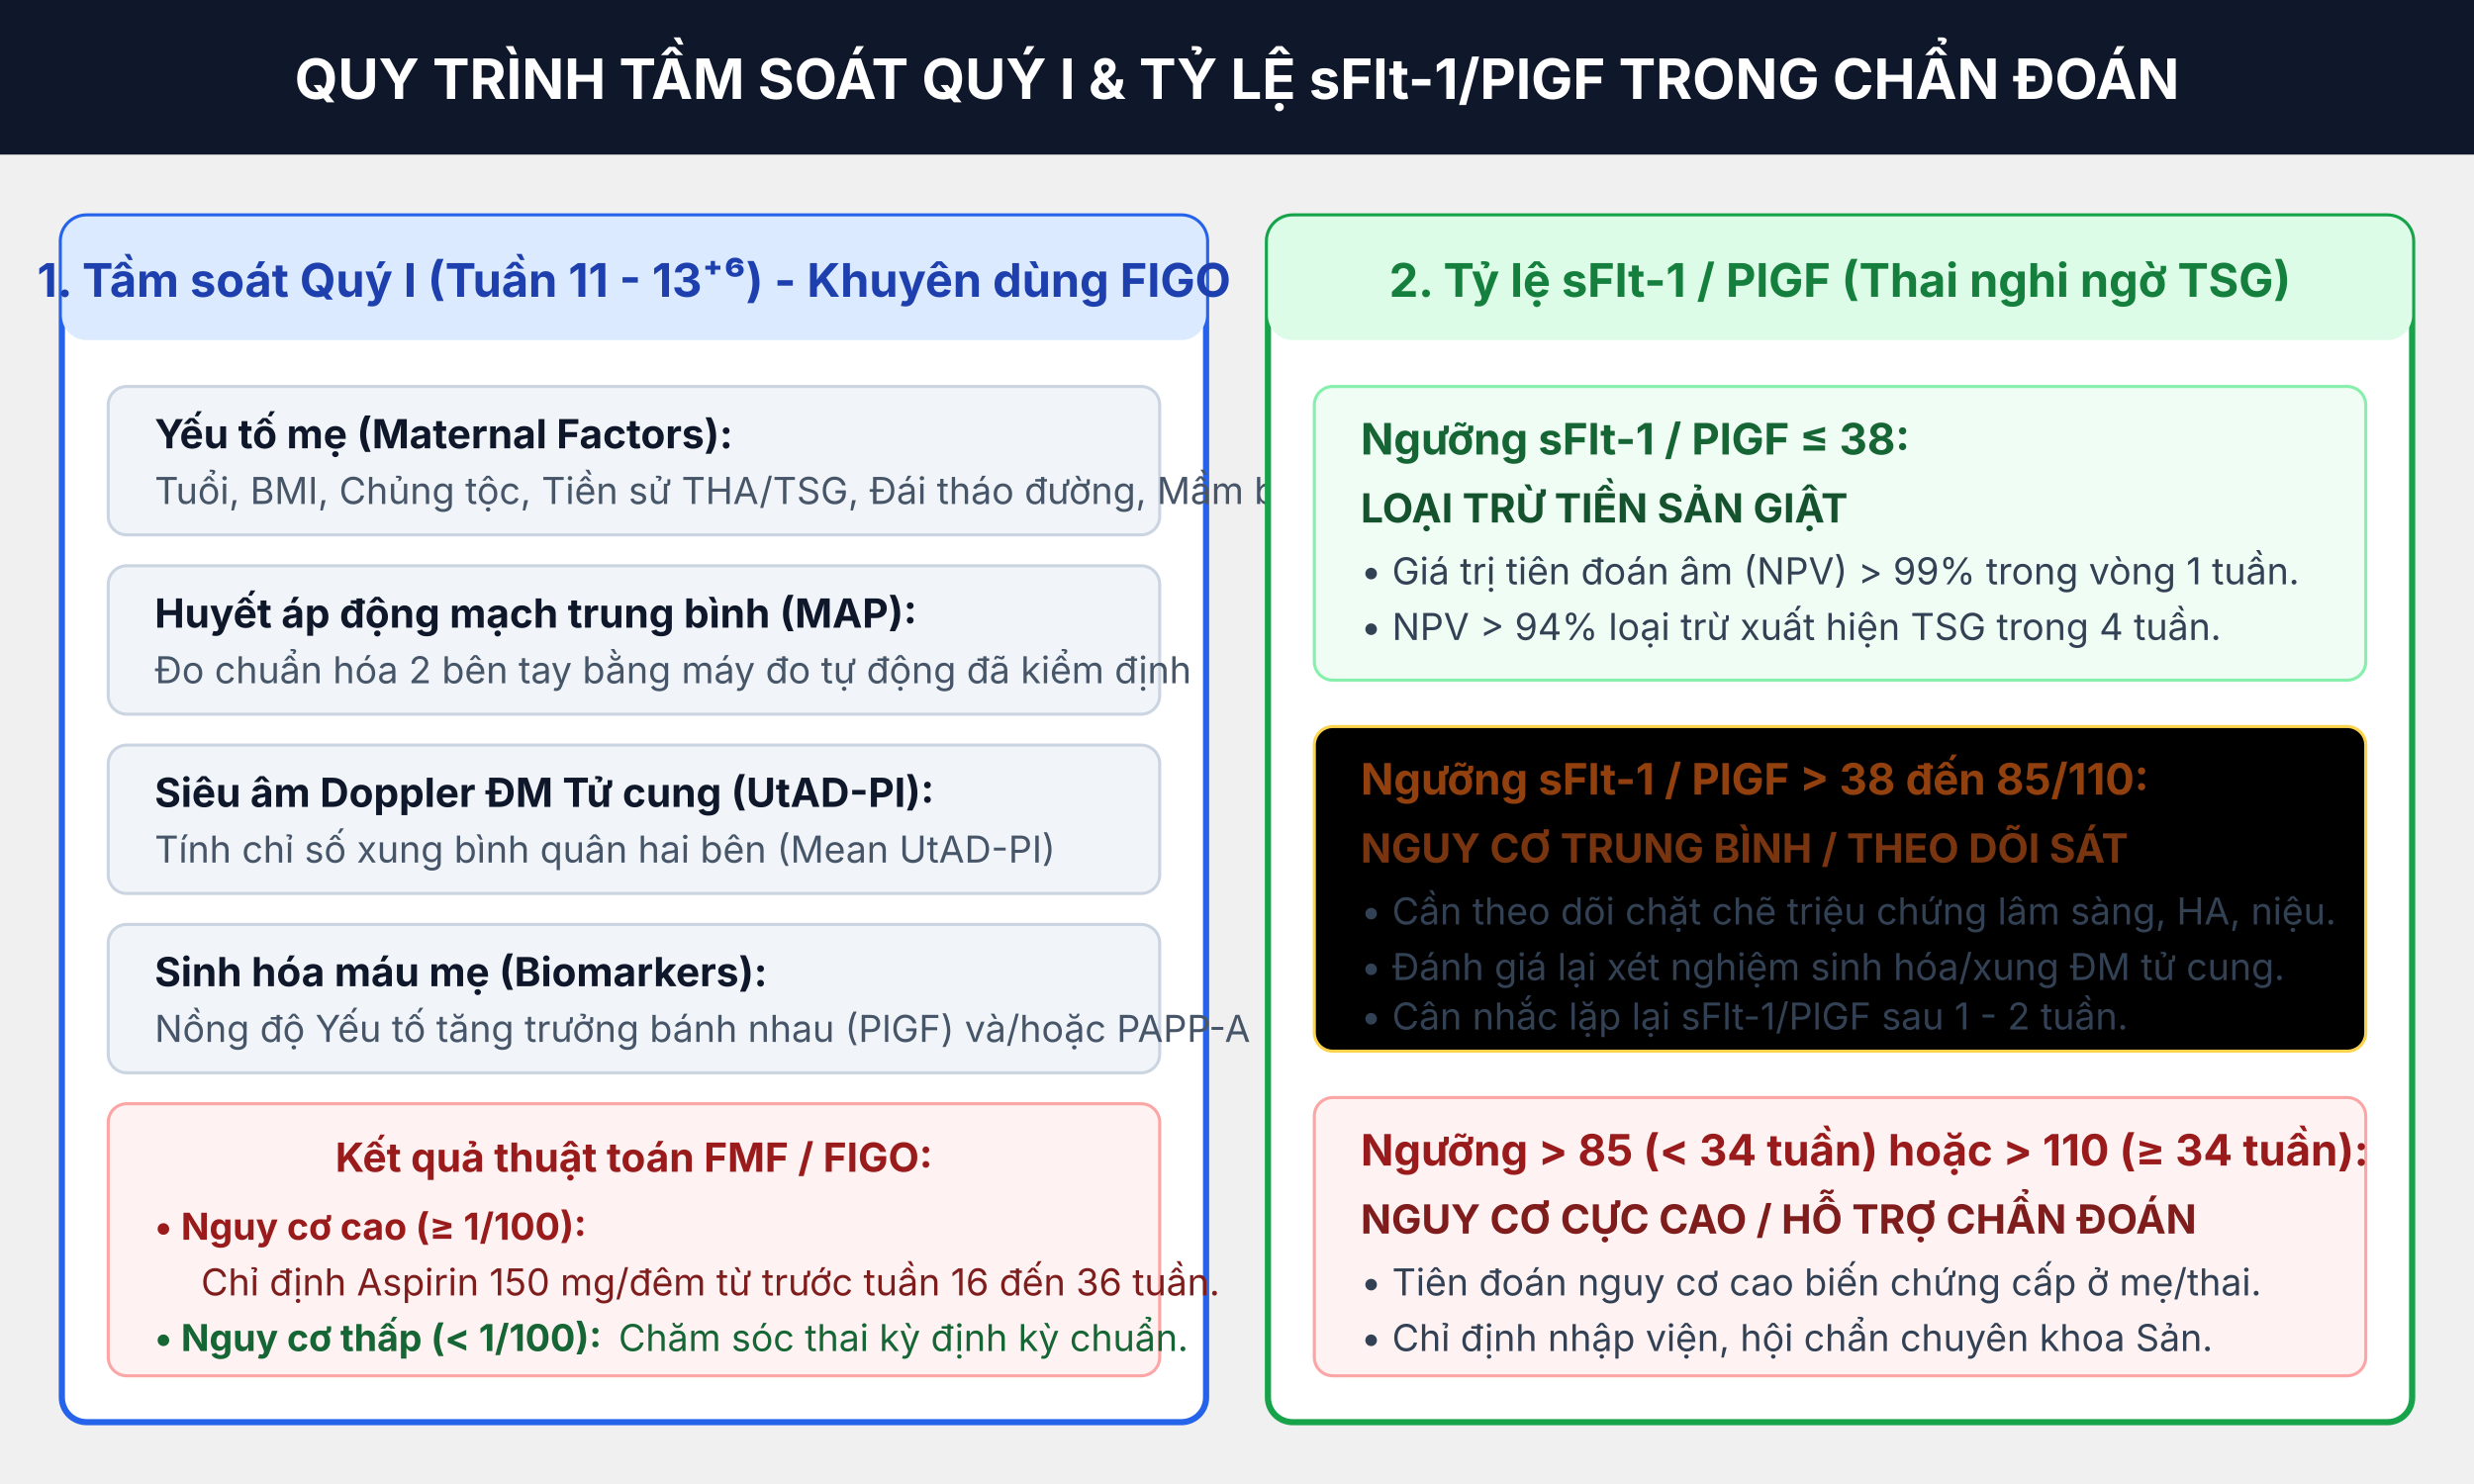
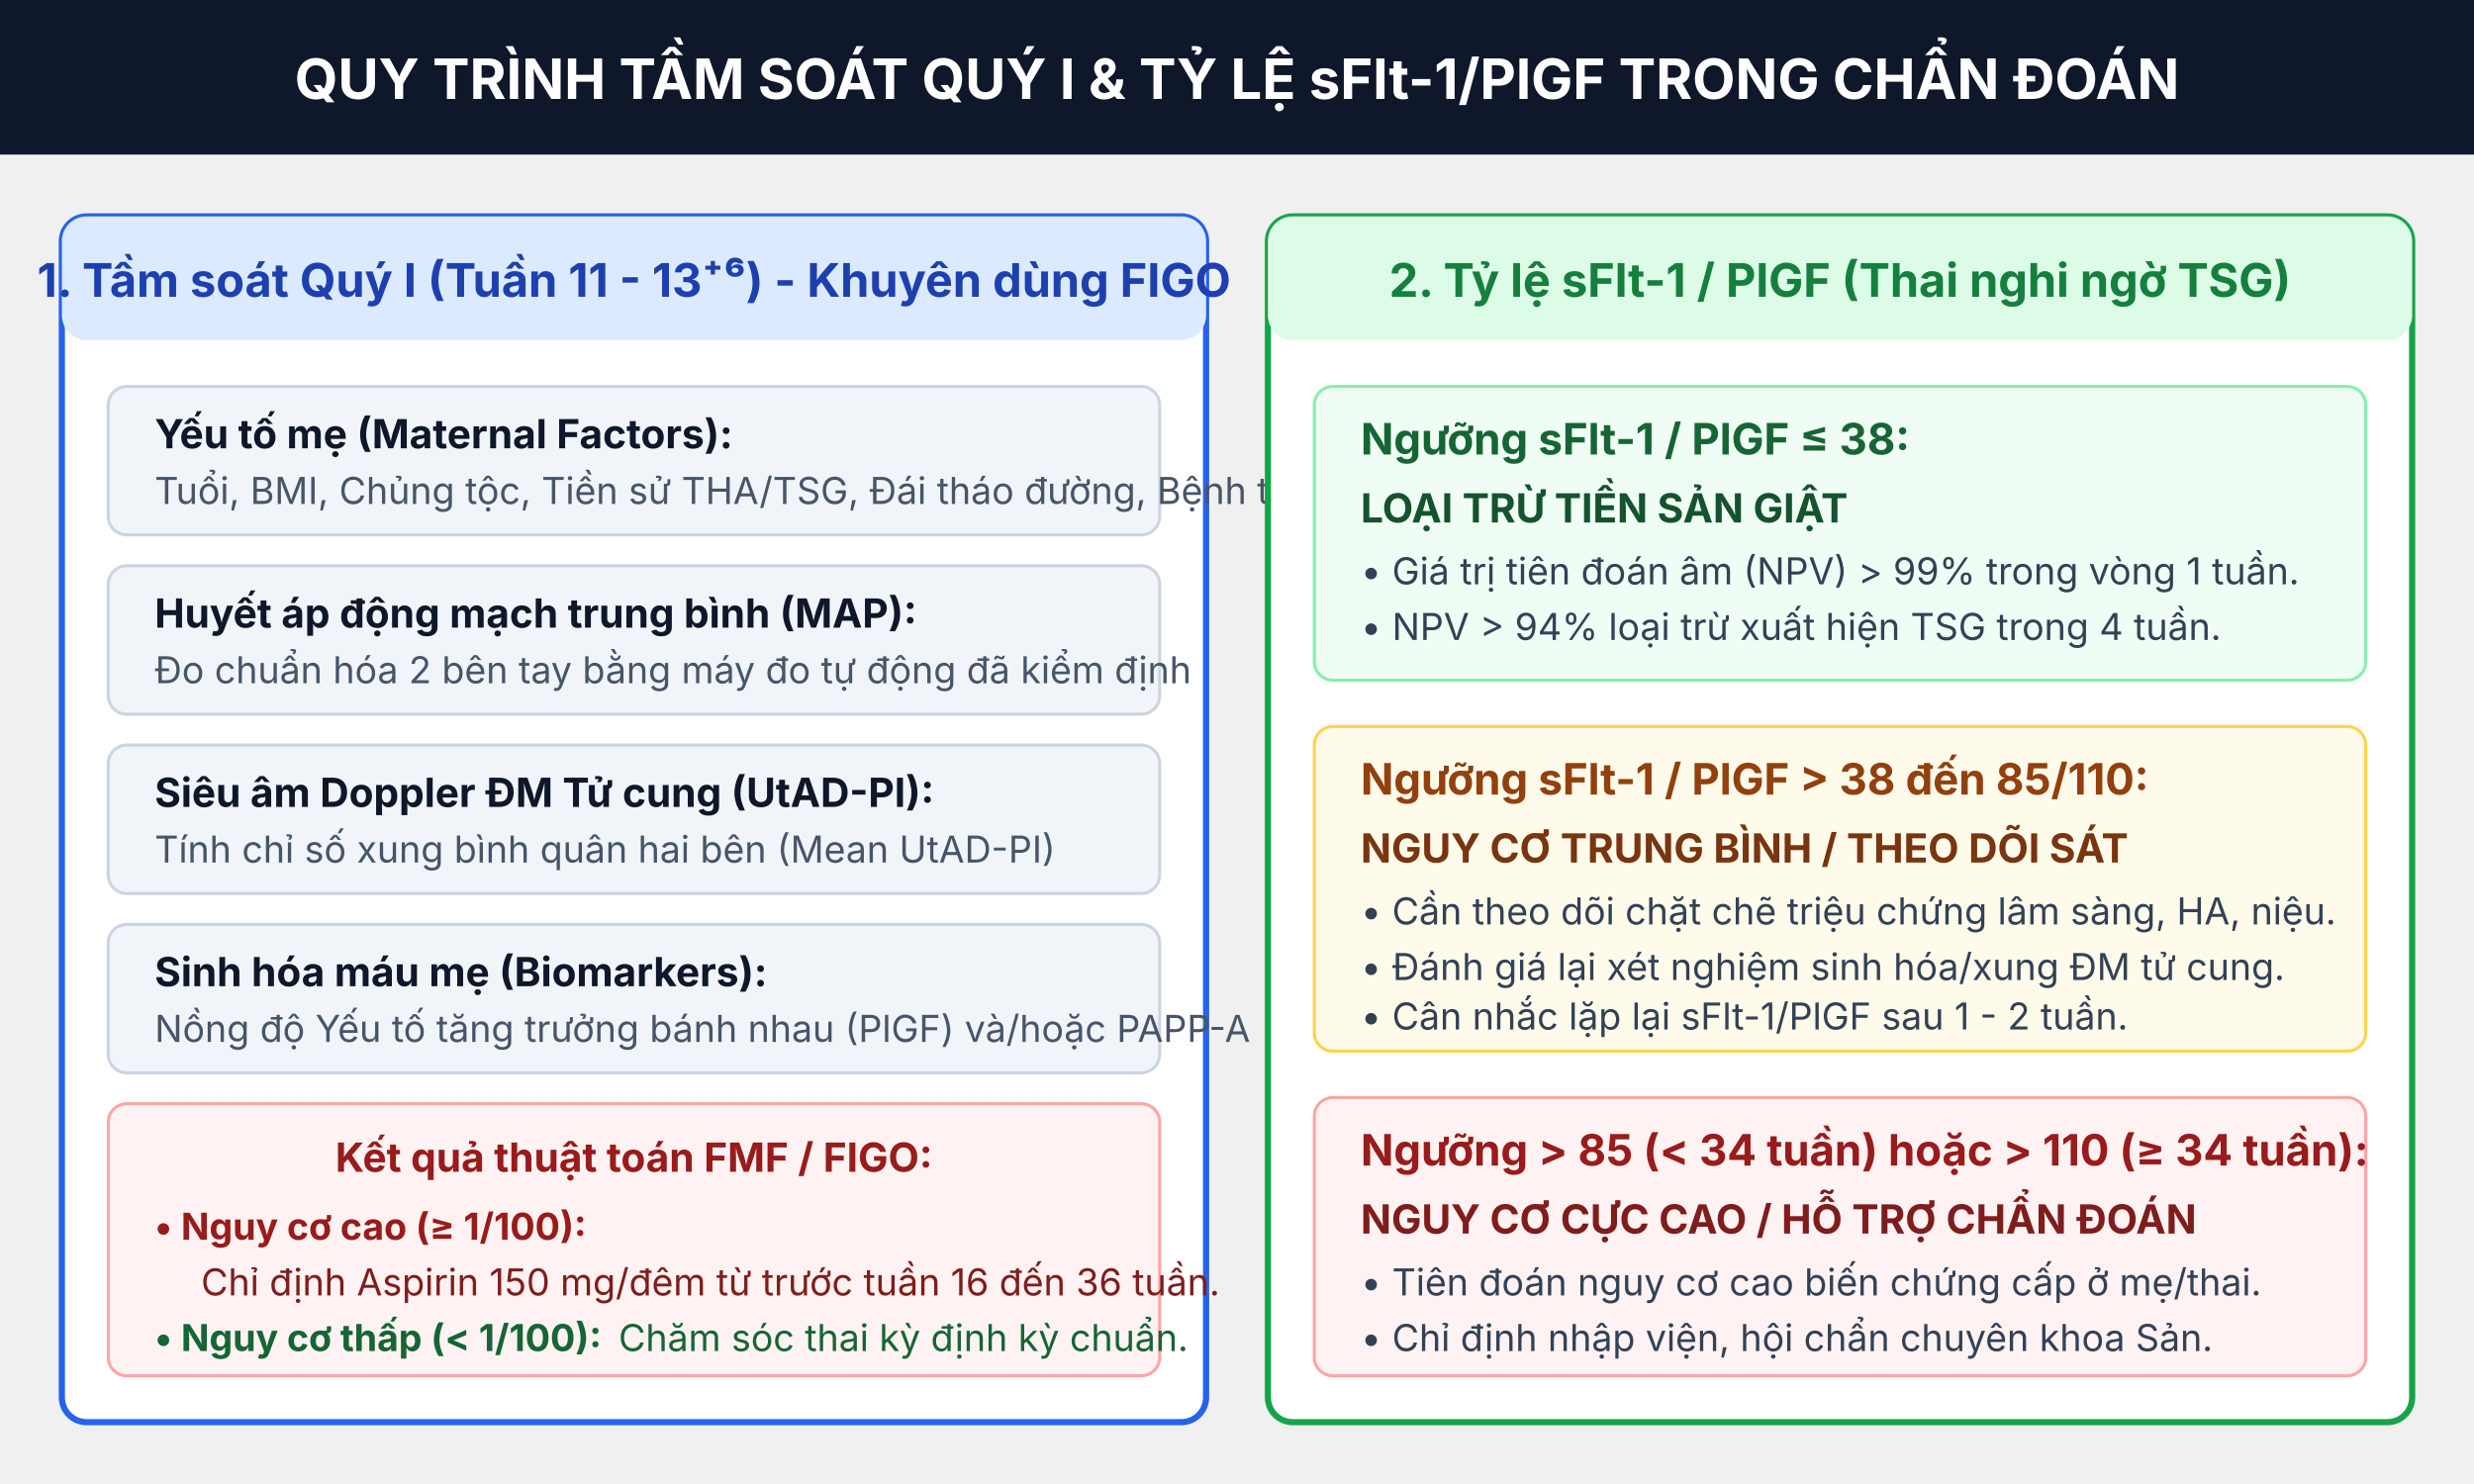
- <svg xmlns="http://www.w3.org/2000/svg" viewBox="0 0 800 480" width="100%" height="100%" style="background-color: #f8fafc; font-family: system-ui, -apple-system, sans-serif;">
+ <svg xmlns="http://www.w3.org/2000/svg" viewBox="0 0 800 480" width="800" height="480" style="background-color: #f8fafc; font-family: system-ui, -apple-system, sans-serif;">
  <rect x="0" y="0" width="800" height="50" fill="#0f172a" />
  <text x="400" y="32" fill="#ffffff" font-size="18" font-weight="bold" text-anchor="middle">QUY TRÌNH TẦM SOÁT QUÝ I &amp; TỶ LỆ sFlt-1/PlGF TRONG CHẨN ĐOÁN</text>
  <rect x="20" y="70" width="370" height="390" rx="8" fill="#ffffff" stroke="#2563eb" stroke-width="2" />
  <rect x="20" y="70" width="370" height="40" rx="8" fill="#dbeafe" />
  <text x="205" y="96" fill="#1e40af" font-size="15" font-weight="bold" text-anchor="middle">1. Tầm soát Quý I (Tuần 11 - 13⁺⁶) - Khuyên dùng FIGO</text>
  <g transform="translate(35, 125)">
    <rect x="0" y="0" width="340" height="48" rx="6" fill="#f1f5f9" stroke="#cbd5e1" />
    <text x="15" y="20" fill="#0f172a" font-size="13" font-weight="bold">Yếu tố mẹ (Maternal Factors):</text>
-     <text x="15" y="38" fill="#475569" font-size="12">Tuổi, BMI, Chủng tộc, Tiền sử THA/TSG, Đái tháo đường, Mầm bệnh tự miễn</text>
+     <text x="15" y="38" fill="#475569" font-size="12">Tuổi, BMI, Chủng tộc, Tiền sử THA/TSG, Đái tháo đường, Bệnh tự miễn</text>
  </g>
  <g transform="translate(35, 183)">
    <rect x="0" y="0" width="340" height="48" rx="6" fill="#f1f5f9" stroke="#cbd5e1" />
    <text x="15" y="20" fill="#0f172a" font-size="13" font-weight="bold">Huyết áp động mạch trung bình (MAP):</text>
    <text x="15" y="38" fill="#475569" font-size="12">Đo chuẩn hóa 2 bên tay bằng máy đo tự động đã kiểm định</text>
  </g>
  <g transform="translate(35, 241)">
    <rect x="0" y="0" width="340" height="48" rx="6" fill="#f1f5f9" stroke="#cbd5e1" />
    <text x="15" y="20" fill="#0f172a" font-size="13" font-weight="bold">Siêu âm Doppler ĐM Tử cung (UtAD-PI):</text>
    <text x="15" y="38" fill="#475569" font-size="12">Tính chỉ số xung bình quân hai bên (Mean UtAD-PI)</text>
  </g>
  <g transform="translate(35, 299)">
    <rect x="0" y="0" width="340" height="48" rx="6" fill="#f1f5f9" stroke="#cbd5e1" />
    <text x="15" y="20" fill="#0f172a" font-size="13" font-weight="bold">Sinh hóa máu mẹ (Biomarkers):</text>
    <text x="15" y="38" fill="#475569" font-size="12">Nồng độ Yếu tố tăng trưởng bánh nhau (PlGF) và/hoặc PAPP-A</text>
  </g>
  <g transform="translate(35, 357)">
    <rect x="0" y="0" width="340" height="88" rx="6" fill="#fef2f2" stroke="#fca5a5" />
    <text x="170" y="22" fill="#991b1b" font-size="13" font-weight="bold" text-anchor="middle">Kết quả thuật toán FMF / FIGO:</text>
    <text x="15" y="44" fill="#991b1b" font-size="12" font-weight="bold">• Nguy cơ cao (≥ 1/100):</text>
    <text x="30" y="62" fill="#7f1d1d" font-size="12">Chỉ định Aspirin 150 mg/đêm từ trước tuần 16 đến 36 tuần.</text>
    <text x="15" y="80" fill="#166534" font-size="12" font-weight="bold">• Nguy cơ thấp (&lt; 1/100):</text>
    <text x="165" y="80" fill="#166534" font-size="12">Chăm sóc thai kỳ định kỳ chuẩn.</text>
  </g>
  <rect x="410" y="70" width="370" height="390" rx="8" fill="#ffffff" stroke="#16a34a" stroke-width="2" />
  <rect x="410" y="70" width="370" height="40" rx="8" fill="#dcfce7" />
  <text x="595" y="96" fill="#15803d" font-size="15" font-weight="bold" text-anchor="middle">2. Tỷ lệ sFlt-1 / PlGF (Thai nghi ngờ TSG)</text>
  <g transform="translate(425, 125)">
    <rect x="0" y="0" width="340" height="95" rx="6" fill="#f0fdf4" stroke="#86efac" />
    <text x="15" y="22" fill="#166534" font-size="14" font-weight="bold">Ngưỡng sFlt-1 / PlGF ≤ 38:</text>
    <text x="15" y="44" fill="#14532d" font-size="13" font-weight="bold">LOẠI TRỪ TIỀN SẢN GIẬT</text>
    <text x="15" y="64" fill="#334155" font-size="12">• Giá trị tiên đoán âm (NPV) &gt; 99% trong vòng 1 tuần.</text>
    <text x="15" y="82" fill="#334155" font-size="12">• NPV &gt; 94% loại trừ xuất hiện TSG trong 4 tuần.</text>
  </g>
  <g transform="translate(425, 235)">
-     <rect x="0" y="0" width="340" height="105" rx="6" fill="#fffbebe" stroke="#fcd34d" />
+     <rect x="0" y="0" width="340" height="105" rx="6" fill="#fffbeb" stroke="#fcd34d" />
    <text x="15" y="22" fill="#92400e" font-size="14" font-weight="bold">Ngưỡng sFlt-1 / PlGF &gt; 38 đến 85/110:</text>
    <text x="15" y="44" fill="#78350f" font-size="13" font-weight="bold">NGUY CƠ TRUNG BÌNH / THEO DÕI SÁT</text>
    <text x="15" y="64" fill="#334155" font-size="12">• Cần theo dõi chặt chẽ triệu chứng lâm sàng, HA, niệu.</text>
    <text x="15" y="82" fill="#334155" font-size="12">• Đánh giá lại xét nghiệm sinh hóa/xung ĐM tử cung.</text>
    <text x="15" y="98" fill="#334155" font-size="12">• Cân nhắc lặp lại sFlt-1/PlGF sau 1 - 2 tuần.</text>
  </g>
  <g transform="translate(425, 355)">
    <rect x="0" y="0" width="340" height="90" rx="6" fill="#fef2f2" stroke="#fca5a5" />
    <text x="15" y="22" fill="#991b1b" font-size="14" font-weight="bold">Ngưỡng &gt; 85 (&lt; 34 tuần) hoặc &gt; 110 (≥ 34 tuần):</text>
    <text x="15" y="44" fill="#7f1d1d" font-size="13" font-weight="bold">NGUY CƠ CỰC CAO / HỖ TRỢ CHẨN ĐOÁN</text>
    <text x="15" y="64" fill="#334155" font-size="12">• Tiên đoán nguy cơ cao biến chứng cấp ở mẹ/thai.</text>
    <text x="15" y="82" fill="#334155" font-size="12">• Chỉ định nhập viện, hội chẩn chuyên khoa Sản.</text>
  </g>
</svg>
